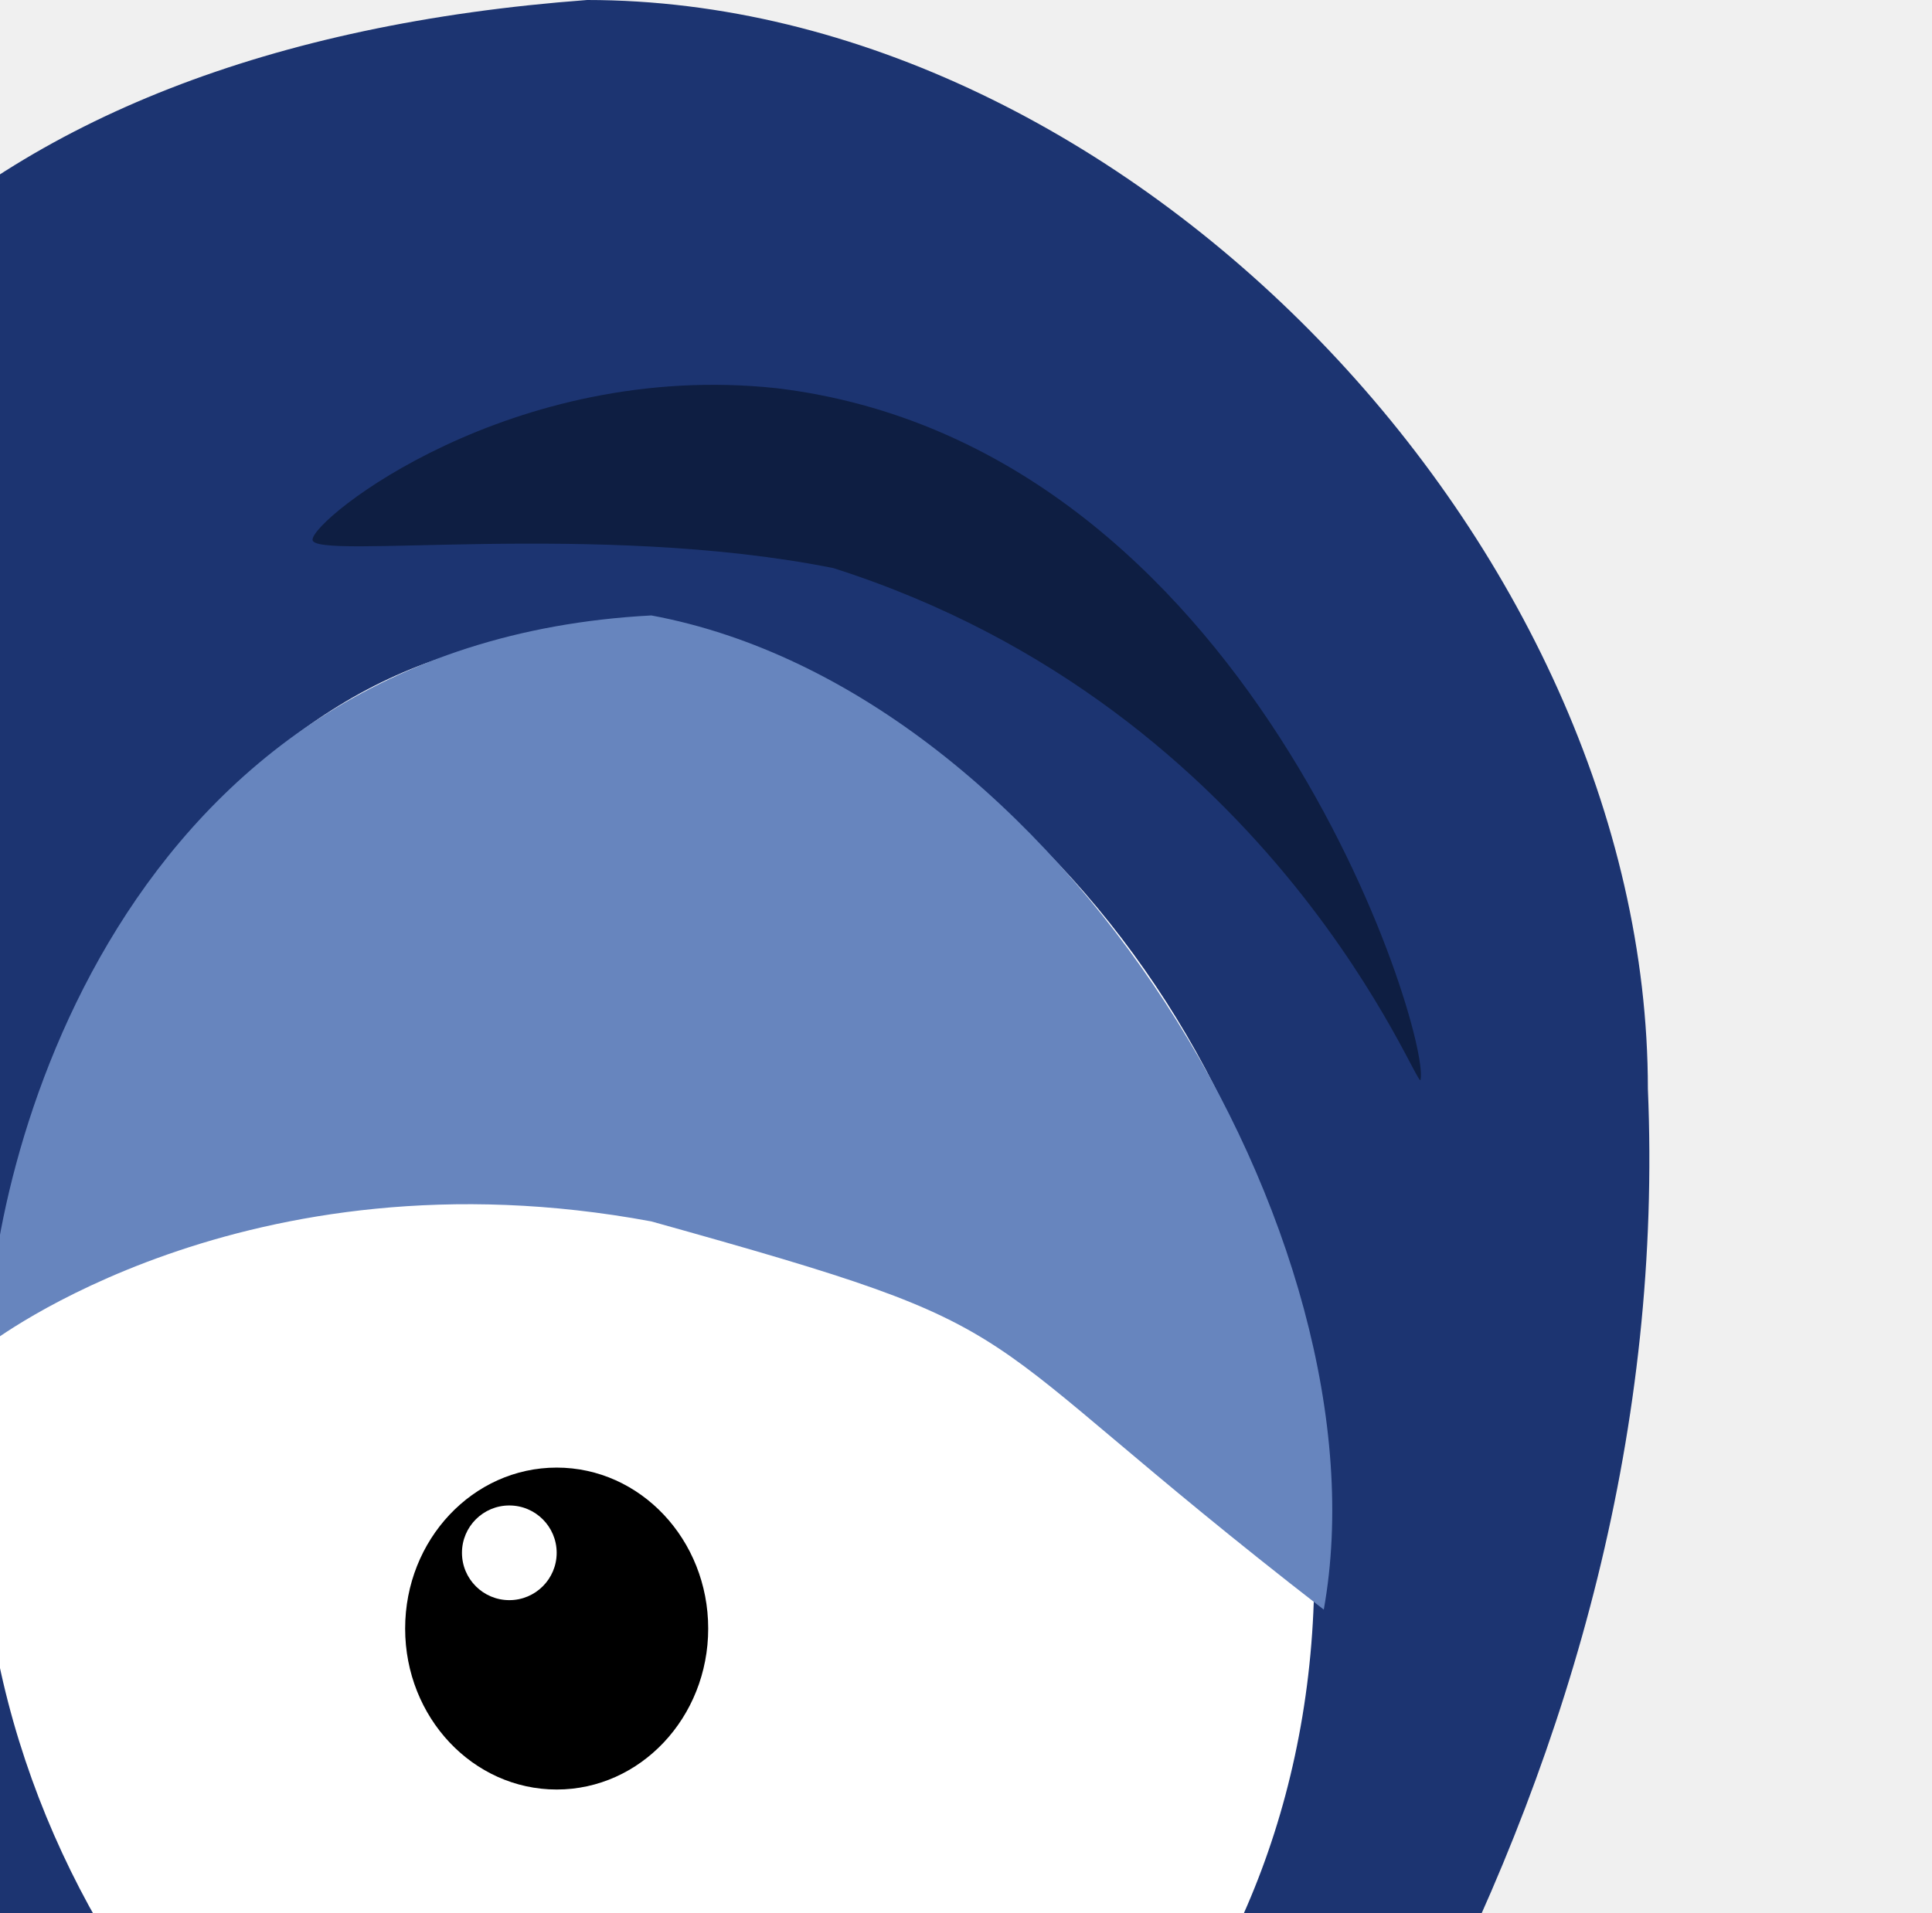
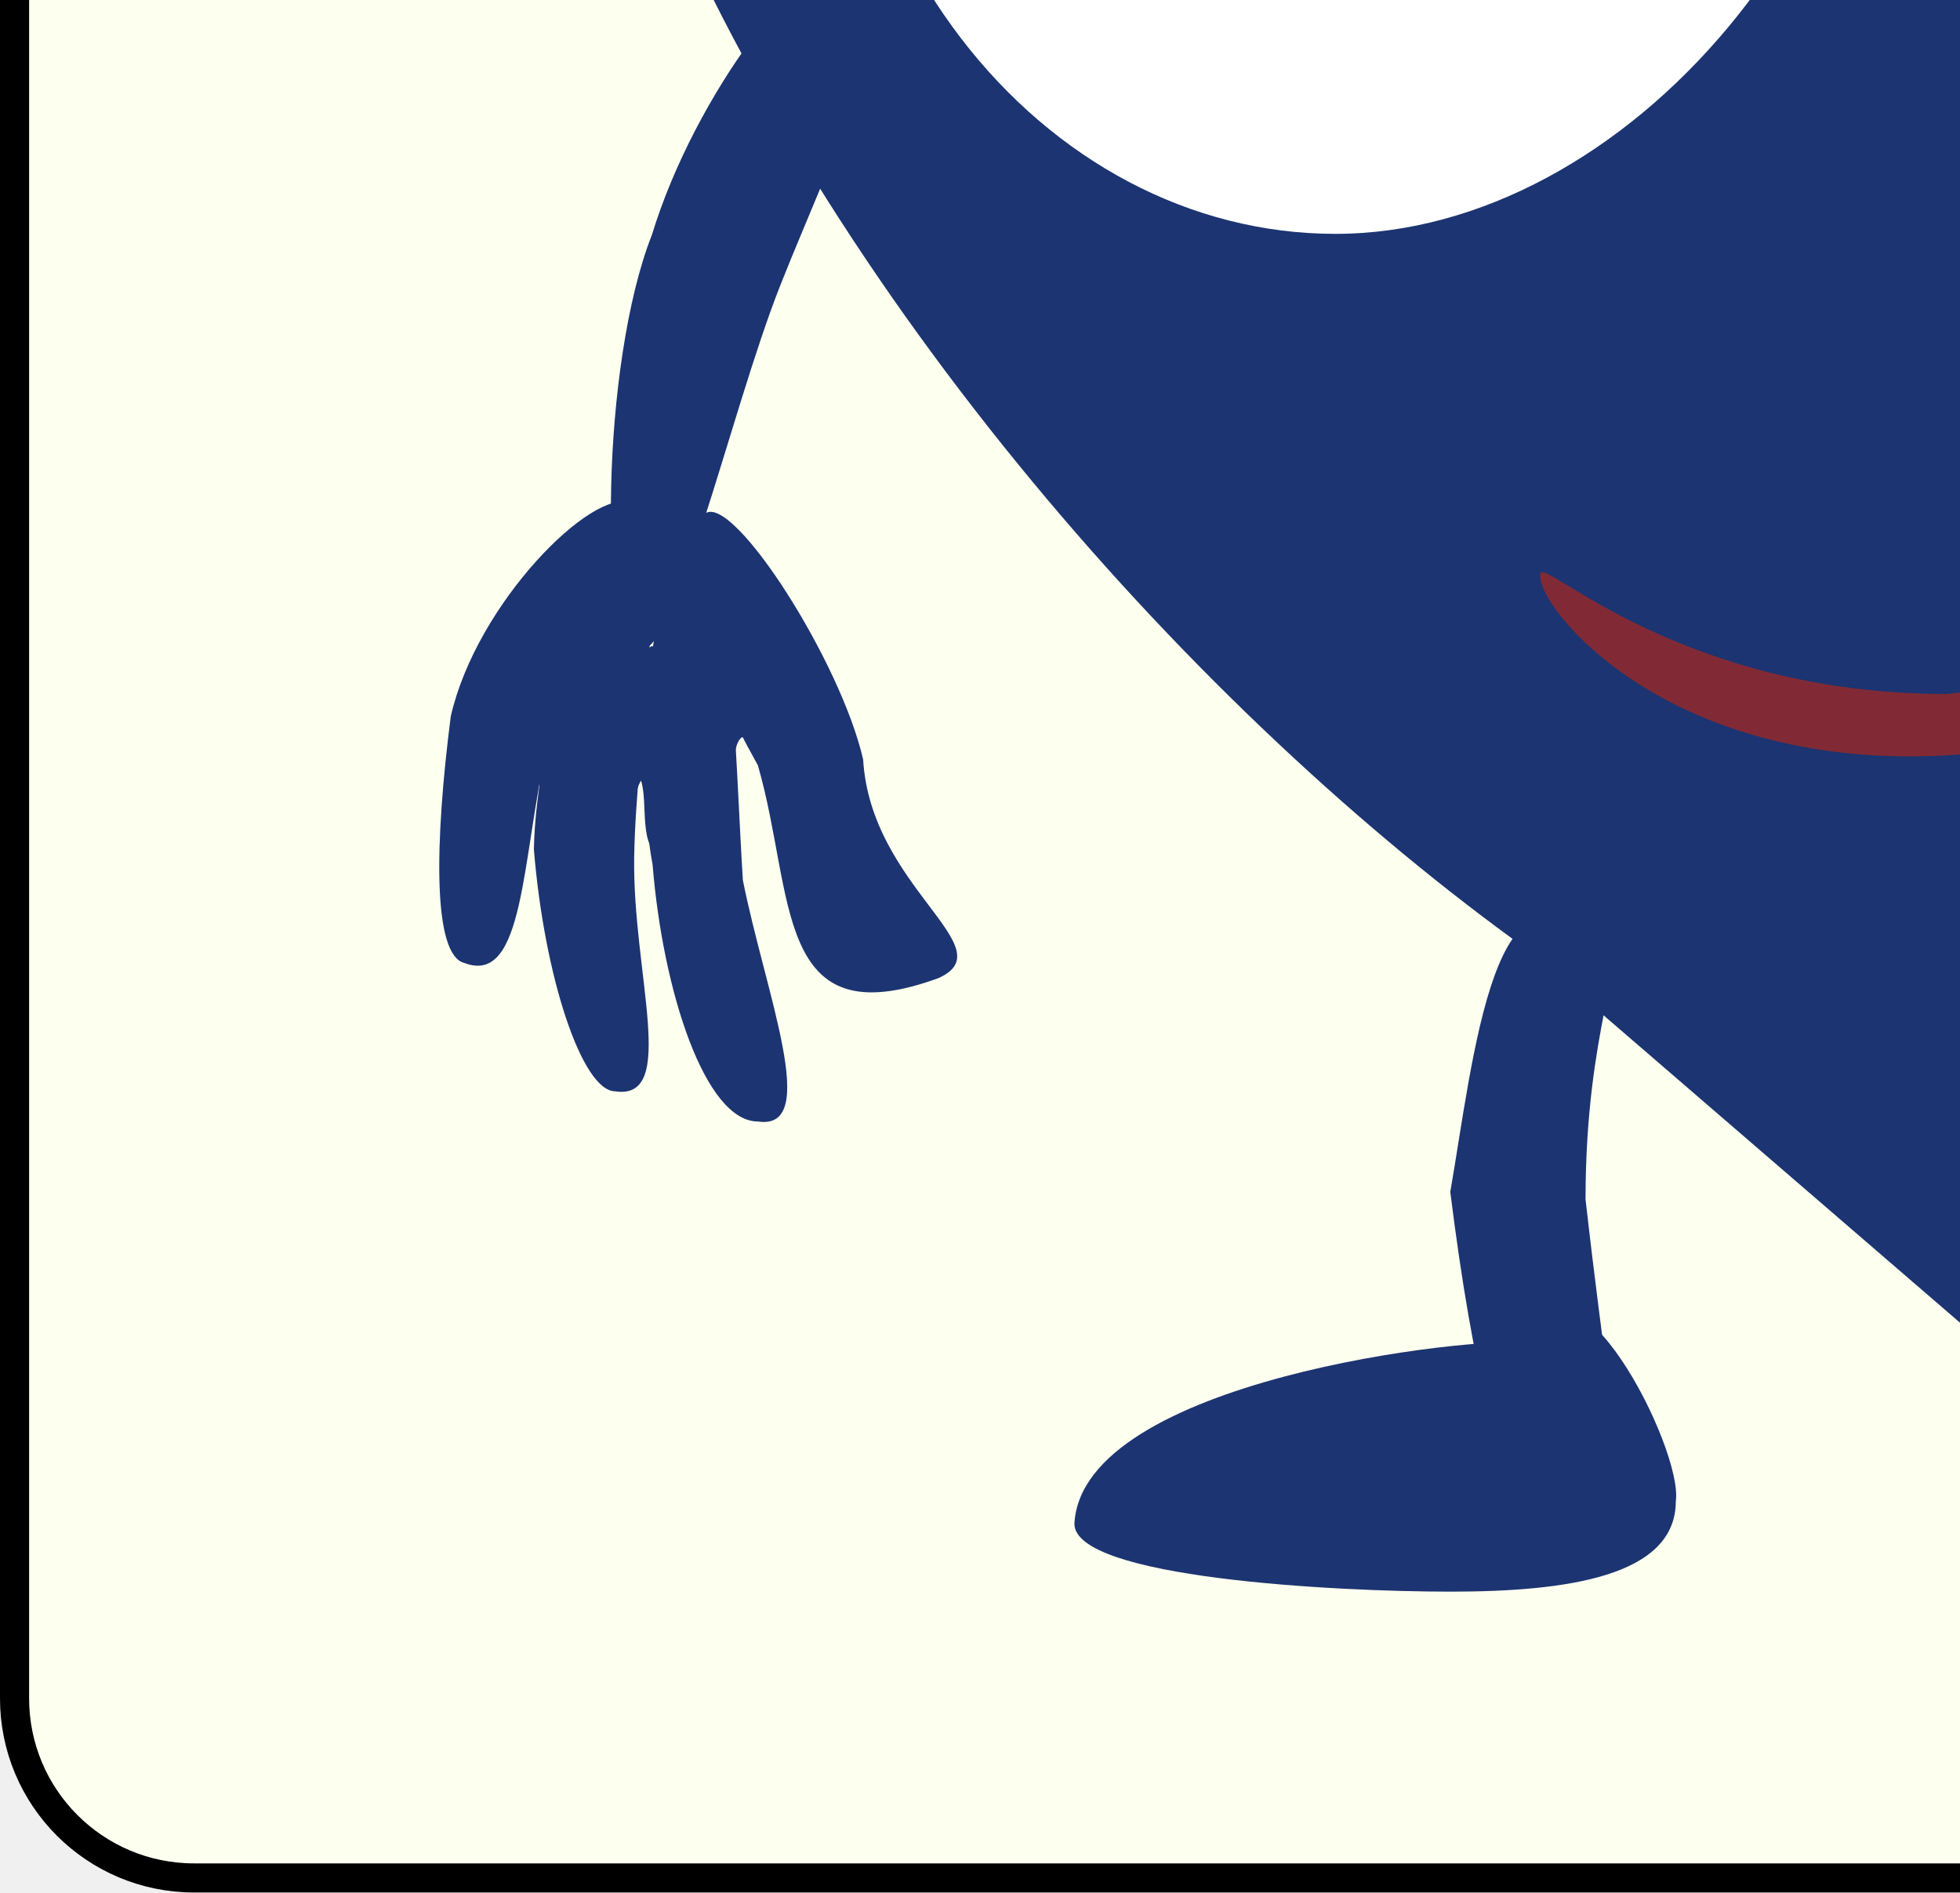
- <svg xmlns="http://www.w3.org/2000/svg" width="102" height="101" viewBox="0 0 102 101" fill="none">
-   <path d="M83 121C86.457 129.729 87.234 147.615 85 148.5C82.766 149.384 78.784 132.738 75.327 124.009C71.87 115.28 66 103.5 70.5 102.5C72.734 101.615 80 111.5 83 121Z" fill="#1C3471" />
-   <path d="M-19.572 49C-19.572 77.719 -39.943 179.5 -11.5 179.5C6 183.5 90 128.5 87 57.5C87 28.781 59.443 0 31 0C-2.5 2.5 -19.572 20.281 -19.572 49Z" fill="#1C3471" />
-   <path d="M6.5 52C6.5 80.719 27.443 182 -1 182C-29.443 182 -102.5 115 -98 54C-98 25.281 -74.943 3 -46.5 3C-17 4.5 6.5 23.281 6.5 52Z" fill="#1C3471" />
-   <path d="M16.5 28.5C16.5 29.605 31.5 27.5 44 30C67.5 37.5 75 58.105 75 57C75.5 54.5 66 23.5 41 20.5C27 19 16.5 27.396 16.5 28.5Z" fill="#0E1E42" />
-   <path d="M-0.962 77C-1.962 100.5 16.709 122 36.038 122C55.368 122 72.038 102.5 69.038 77C69.038 55.461 50.368 33.5 31.038 33.5C11.709 33.5 -0.962 55.461 -0.962 77Z" fill="white" />
-   <ellipse cx="8" cy="8.5" rx="8" ry="8.5" transform="matrix(-1 0 0 1 37.3895 77.5)" fill="black" />
-   <path d="M-0.61 71C-0.61 71 12.889 60.5 34.389 64.5C55.889 70.5 49.889 69.5 69.889 85C73.389 65.5 55.889 36.5 34.389 32.5C5.89 34 -0.61 62.163 -0.61 71Z" fill="#6785BE" />
-   <circle cx="2.5" cy="2.5" r="2.5" transform="matrix(-1 0 0 1 29.3895 79.5)" fill="white" />
+ <svg xmlns="http://www.w3.org/2000/svg" width="202" height="195" viewBox="0 0 202 195" fill="none">
+   <g clip-path="url(#clip0_577_3408)">
+     <rect x="1.5" y="-193.5" width="402" height="387" rx="18.5" fill="#FDFFEF" />
+     <rect x="1.5" y="-193.5" width="402" height="387" rx="18.5" stroke="black" stroke-width="3" />
+     <path d="M163.408 123.584C167.288 157.783 169.612 157.005 157.991 154.674C154.996 154.674 151.793 141.461 149.468 122.806C151.793 109.593 154.117 84.721 164.964 98.712C167.959 98.712 163.408 105.554 163.408 123.584Z" fill="#1C3471" />
+     <path d="M172.712 154.673C172.712 162.446 161.449 164 149.468 164C137.487 164 110.729 162.585 110.729 157.005C111.504 142.237 151.793 137.574 157.991 138.351C161.865 126.692 173.486 149.233 172.712 154.673Z" fill="#1C3471" />
+     <path d="M67.191 24.188C61.908 37.571 61.789 65.415 65.64 66.945C69.492 68.476 75.135 42.781 80.418 29.399C85.701 16.016 94.875 -1.962 87.169 -3.825C83.318 -5.355 71.646 9.573 67.191 24.188Z" fill="#1C3471" />
+     <path d="M46.457 73.812C44.793 86.798 44.555 98.466 47.892 99.234C54.09 101.566 53.737 88.409 56.414 76.694C59.091 64.978 68.273 52.589 64.937 51.822C61.063 50.267 49.134 62.096 46.457 73.812Z" fill="#1C3471" />
+     <path d="M78.108 78.858C81.982 92.238 79.657 107.006 96.703 100.788C103.675 97.679 89.73 91.461 88.955 78.248C86.63 68.144 75.753 51.177 72.766 52.854C65.018 52.076 72.259 68.368 78.108 78.858Z" fill="#1C3471" />
+     <path d="M55.024 87.52C56.082 100.57 59.964 112.391 63.387 112.447C69.933 113.438 65.165 100.284 65.36 88.267C65.556 76.249 69.134 55.764 65.711 55.708C61.6 54.993 55.219 75.502 55.024 87.52Z" fill="#1C3471" />
+     <path d="M67.261 89.129C68.319 102.179 72.685 115.556 78.108 115.556C84.654 116.547 78.883 102.343 76.559 90.684C75.784 78.248 75.333 55.763 71.91 55.707C67.799 54.993 64.937 76.693 67.261 89.129Z" fill="#1C3471" />
+     <path d="M74.234 82.134C76.221 82.053 75.009 76.693 76.558 75.916C78.108 76.693 78.108 81.356 81.207 81.356C81.207 80.069 77.923 73.584 75.784 73.584C73.644 73.584 74.234 80.846 74.234 82.134Z" fill="#1C3471" />
+     <path d="M63.398 88.022C65.134 88.256 64.936 82.134 66.065 80.437C66.84 82.769 65.714 87.688 68.389 88.209C68.701 86.6 69.108 66.949 67.261 66.589C65.414 66.228 63.71 86.413 63.398 88.022Z" fill="#1C3471" />
+     <path d="M52.851 88.169C54.586 88.403 54.389 82.281 55.517 80.584C56.292 82.916 55.166 87.835 57.841 88.356C58.153 86.748 58.56 67.096 56.713 66.736C54.866 66.375 53.163 86.56 52.851 88.169Z" fill="#1C3471" />
+     <path d="M176.475 -87.829C176.475 -43.186 144.909 115.034 188.982 115.034C216.099 121.252 346.262 35.754 341.613 -74.616C341.613 -119.259 298.911 -164 254.838 -164C202.928 -160.114 176.475 -132.473 176.475 -87.829Z" fill="#1C3471" />
+     <path d="M204.04 138.048L149.468 90.995L250.964 86.275L204.04 138.048Z" fill="#1C3471" />
+     <path d="M216.874 -83.165C216.874 -38.522 249.326 118.92 205.253 118.92C161.179 118.92 47.973 14.768 54.946 -80.056C54.946 -124.7 90.674 -159.336 134.748 -159.336C180.46 -157.004 216.874 -127.809 216.874 -83.165Z" fill="#1C3471" />
+     <path d="M256.387 42.75C257.162 44.304 229.538 77.727 202.153 77.727C171.937 80.058 157.991 62.181 158.765 59.072C159.153 57.517 173.218 71.508 200.603 71.508C228.495 68.875 256.387 41.462 256.387 42.75Z" fill="#812A35" />
+     <path d="M194.949 -45.857C196.499 -9.326 167.569 24.096 137.616 24.096C107.663 24.096 81.832 -6.217 86.481 -45.857C86.481 -79.34 115.411 -113.478 145.364 -113.478C175.316 -113.478 194.949 -79.34 194.949 -45.857Z" fill="white" />
+   </g>
+   <defs>
+     <clipPath id="clip0_577_3408">
+       <rect width="202" height="195" fill="white" />
+     </clipPath>
+   </defs>
</svg>
